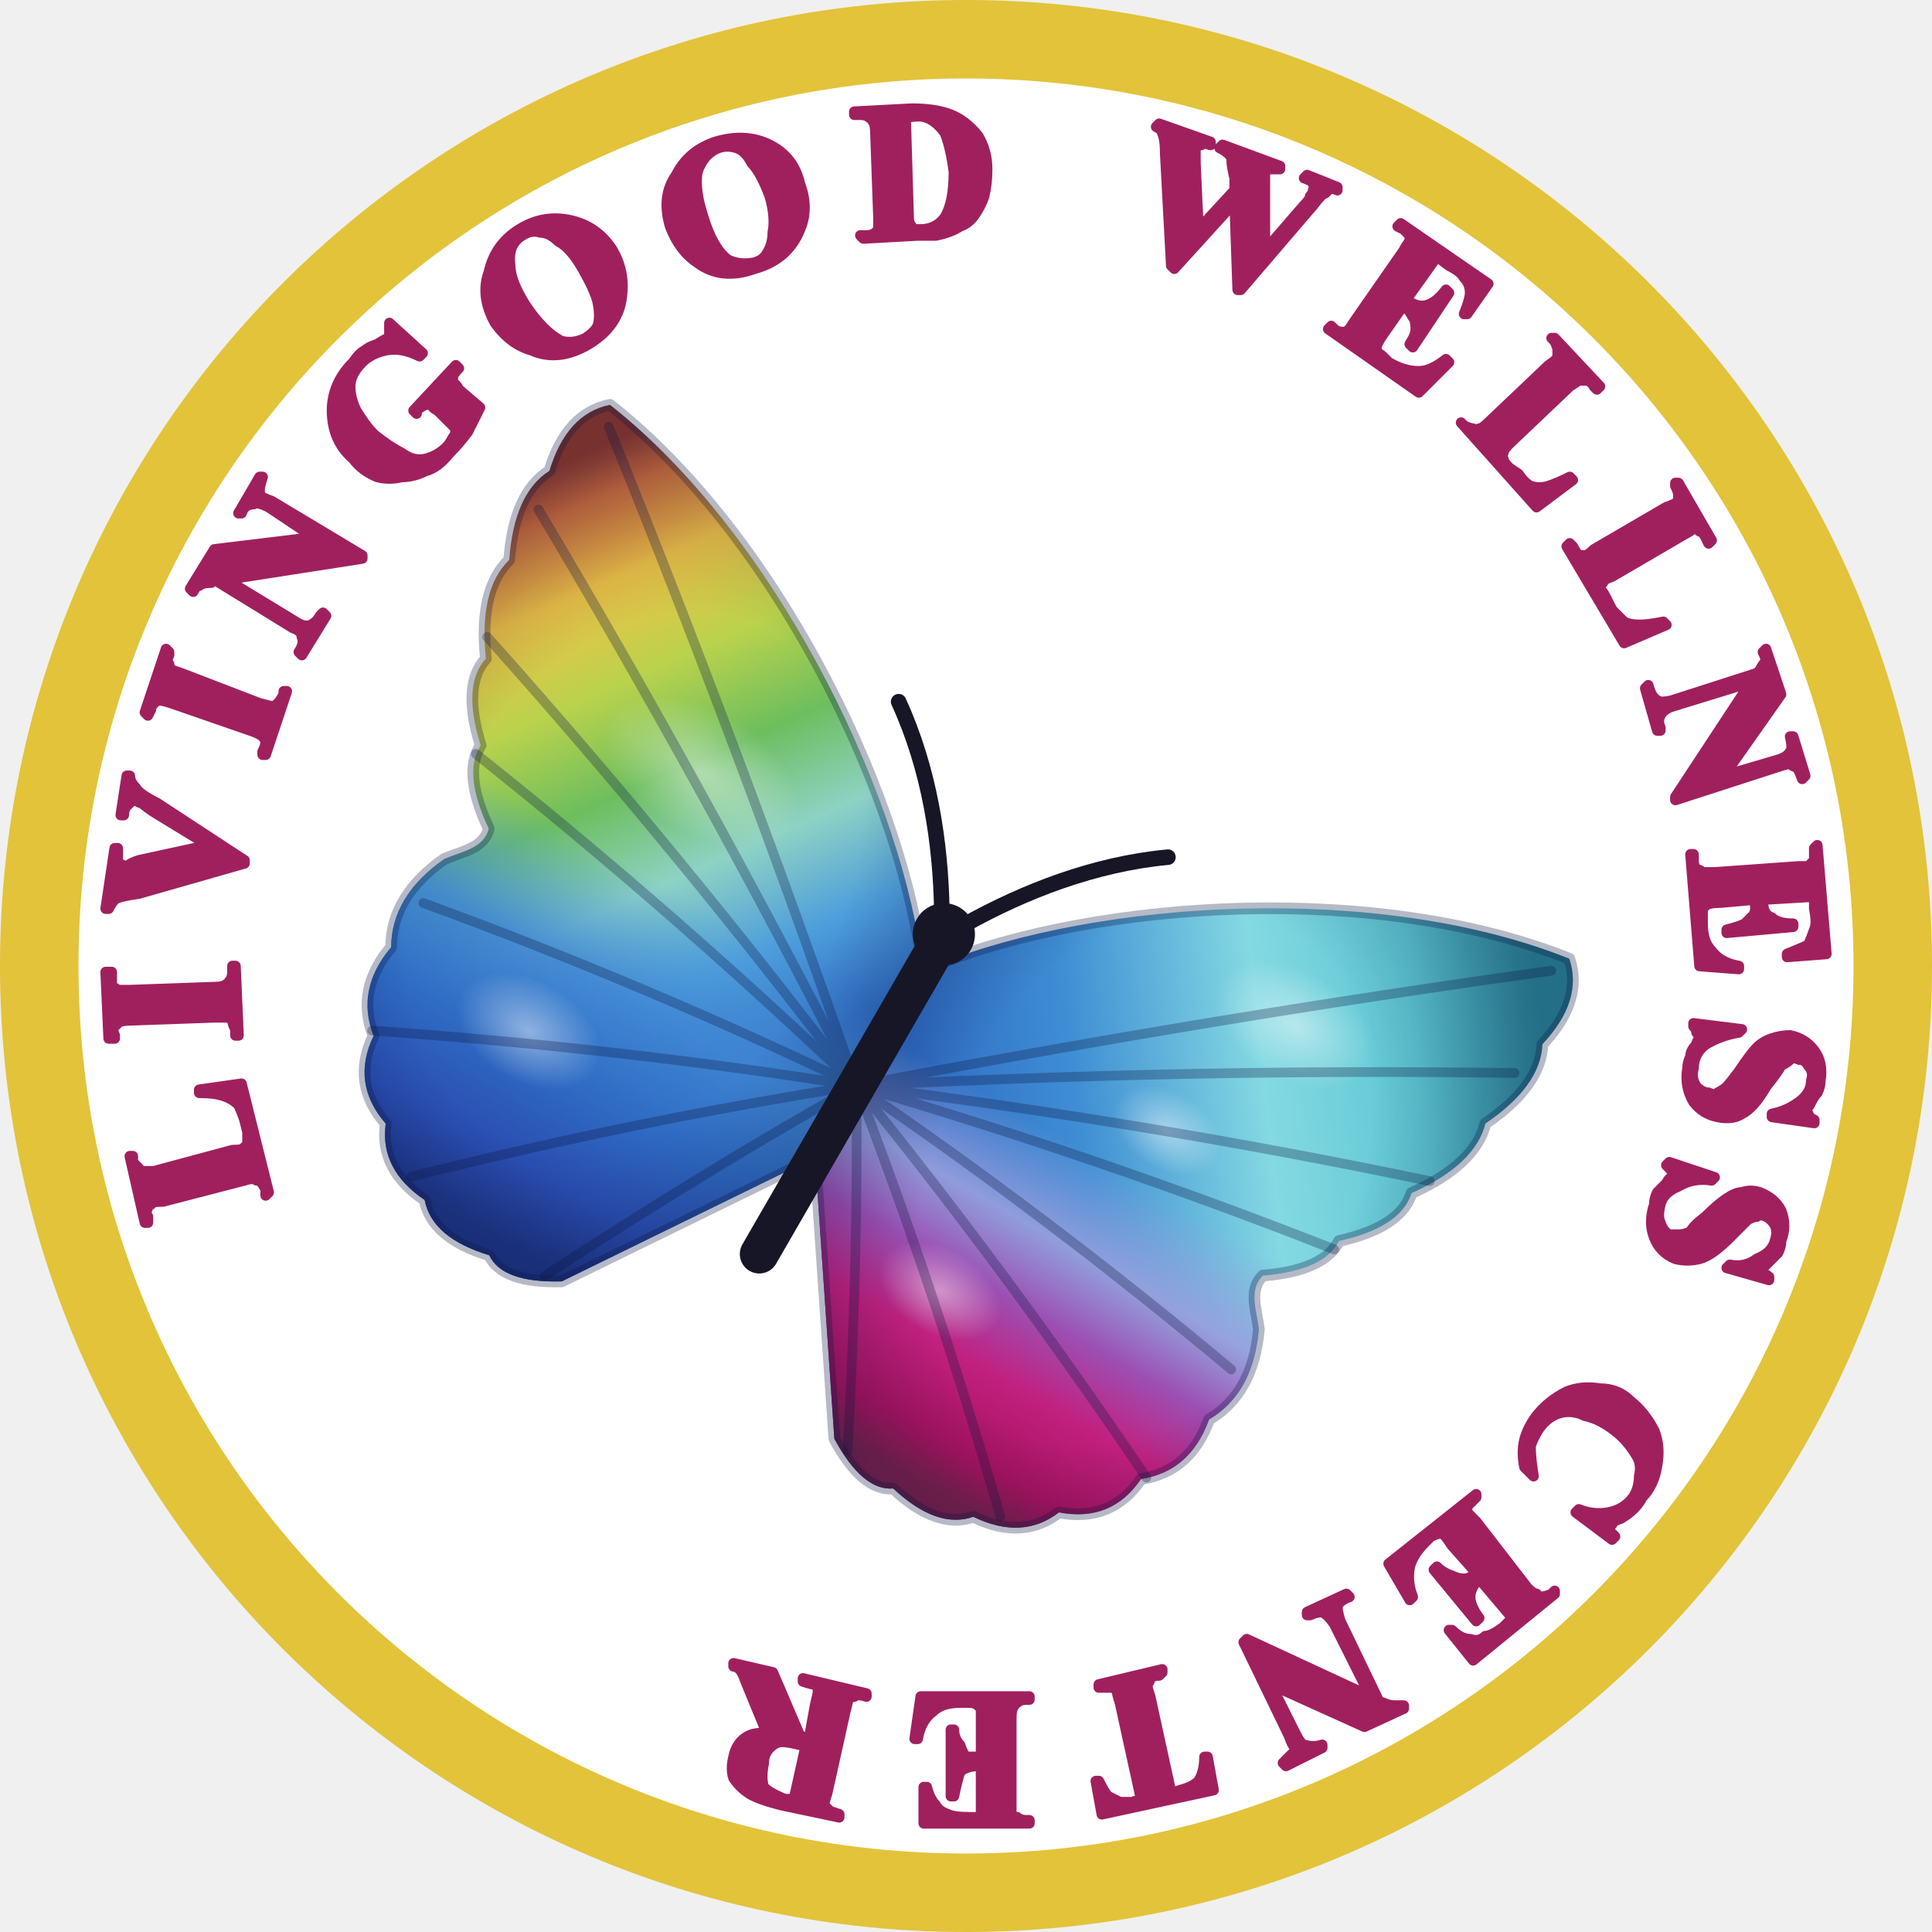
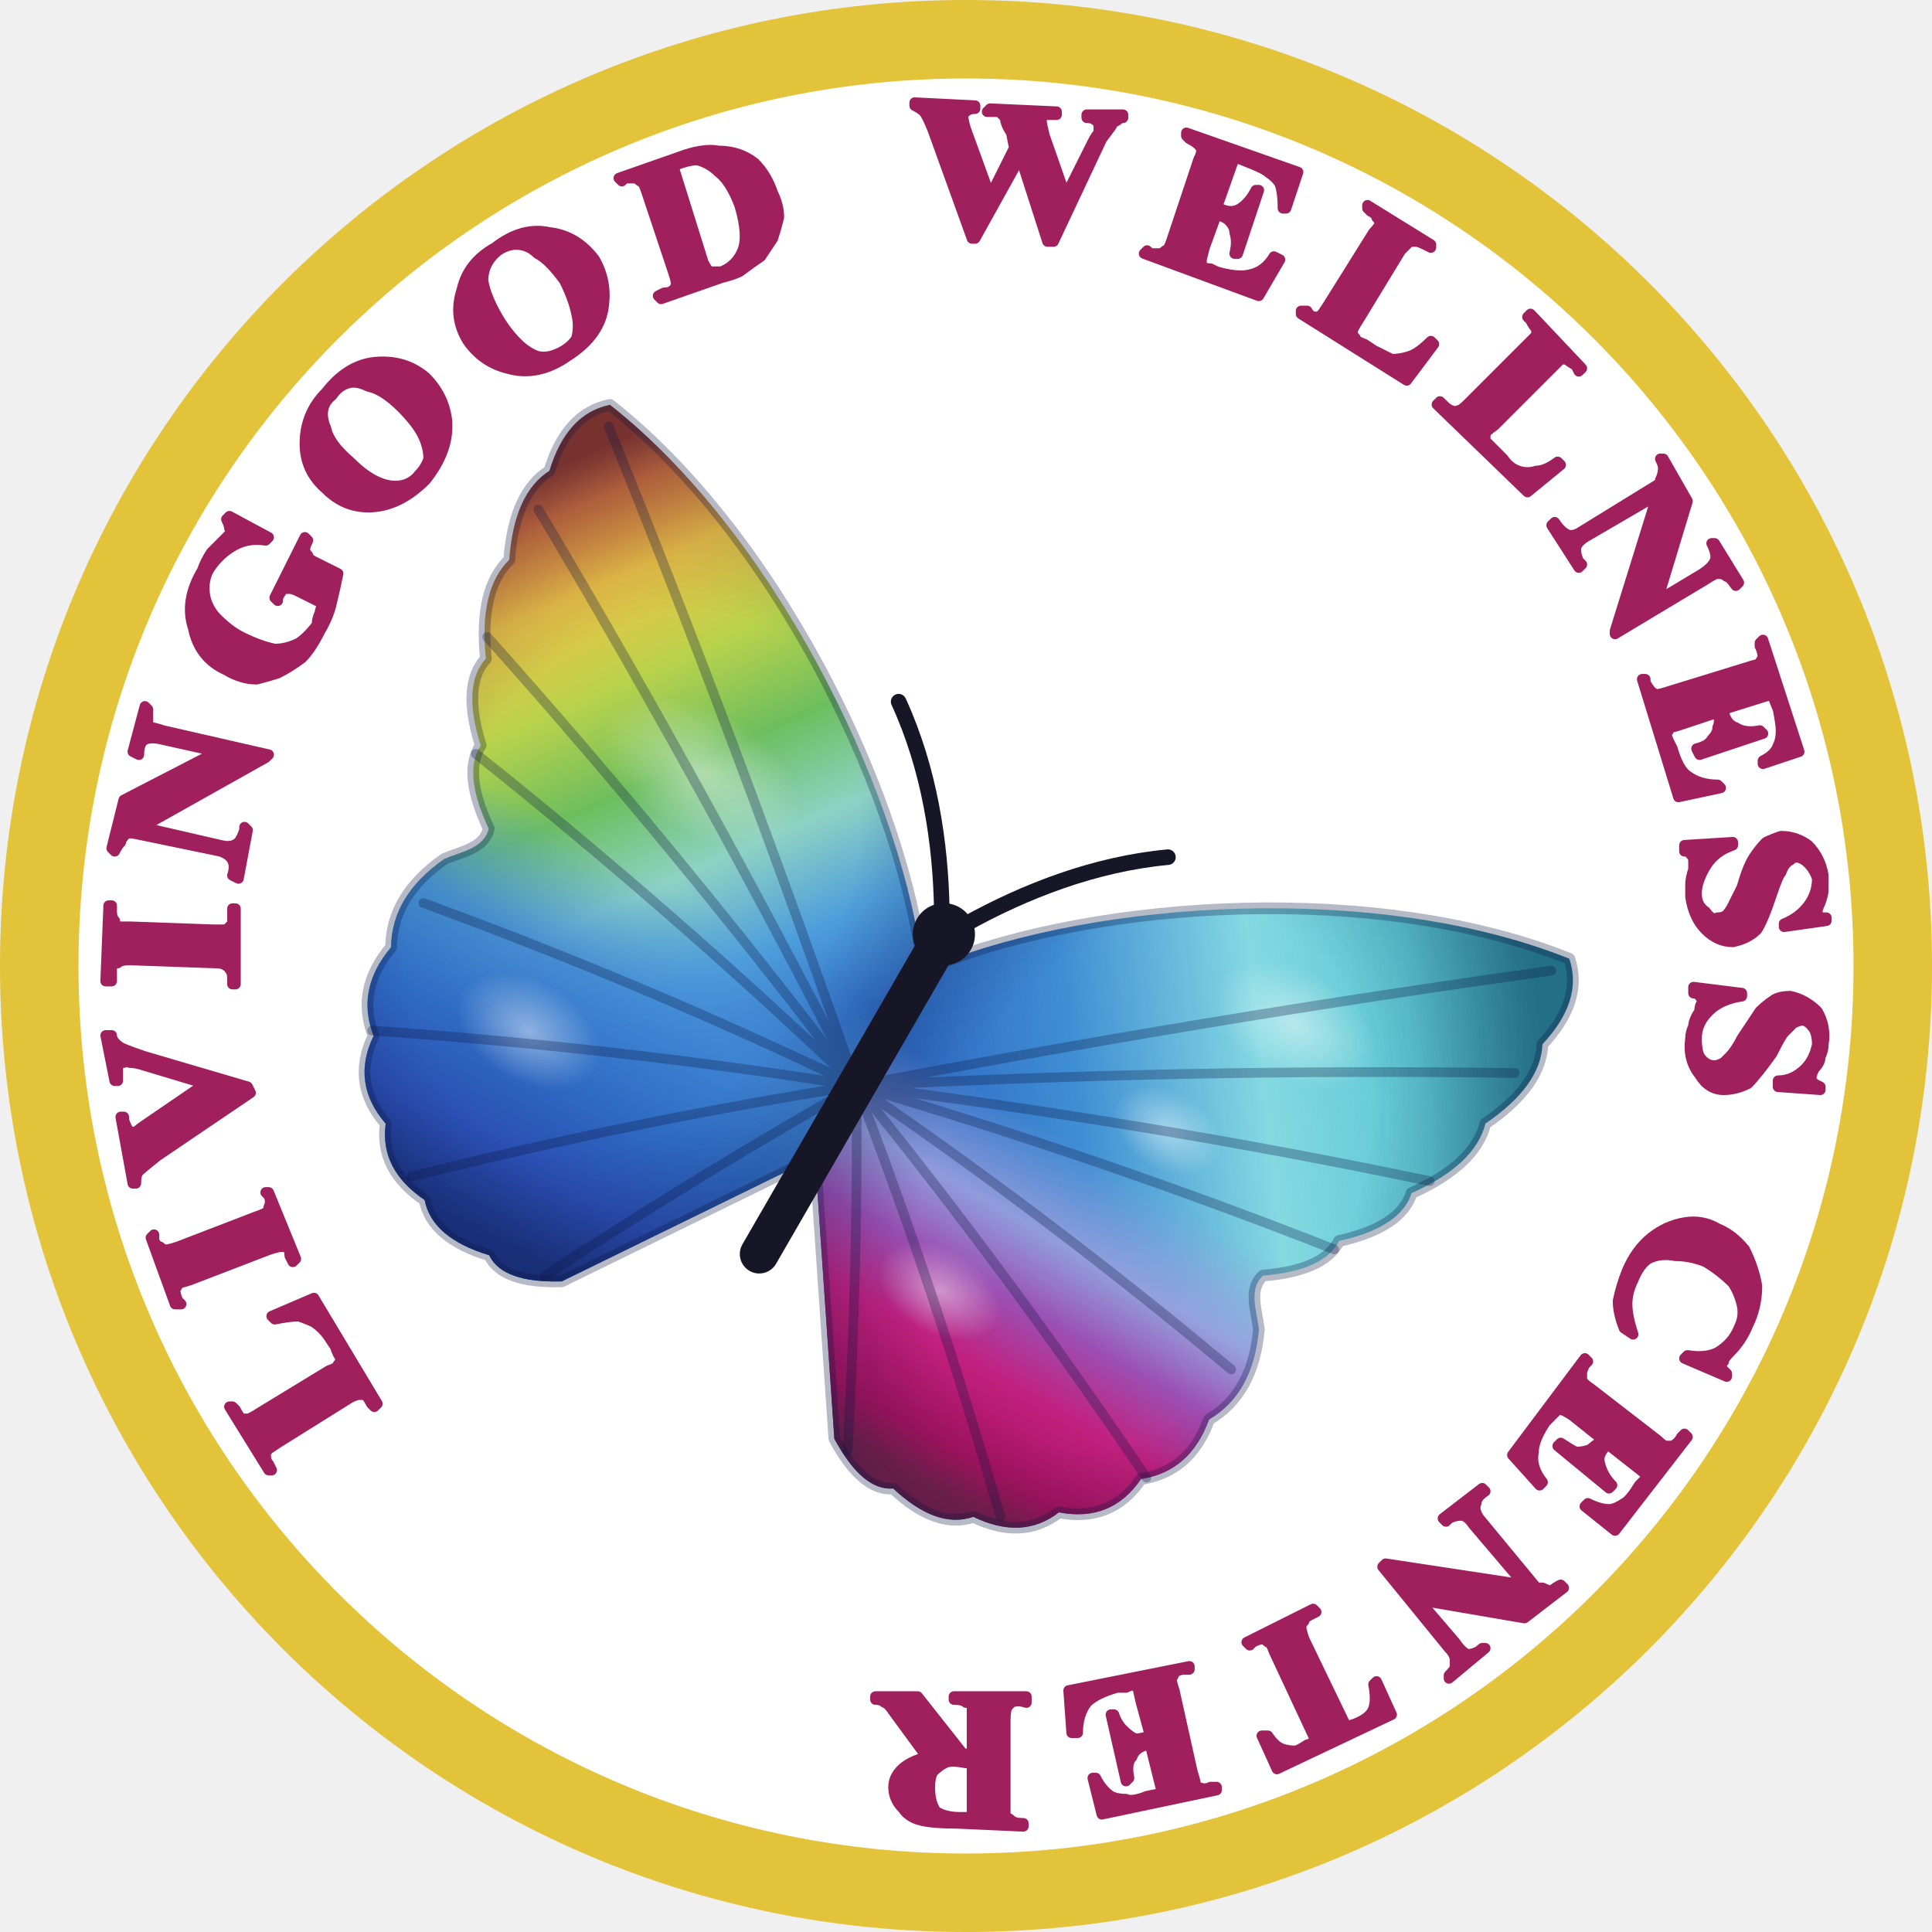
<svg xmlns="http://www.w3.org/2000/svg" viewBox="0 0 64 64">
  <defs>
    <linearGradient id="lw" gradientUnits="userSpaceOnUse" x1="5" y1="12" x2="31" y2="31">
      <stop offset="0" stop-color="#A63F2A" />
      <stop offset="0.07" stop-color="#E2743A" />
      <stop offset="0.2" stop-color="#F0C346" />
      <stop offset="0.36" stop-color="#B9D24C" />
      <stop offset="0.52" stop-color="#6DBE5E" />
      <stop offset="0.68" stop-color="#8ED2C4" />
      <stop offset="0.84" stop-color="#4E9EDC" />
      <stop offset="1" stop-color="#2F6CC4" />
    </linearGradient>
    <linearGradient id="lh" gradientUnits="userSpaceOnUse" x1="20" y1="31" x2="20" y2="51">
      <stop offset="0" stop-color="#4E9EDC" stop-opacity="0" />
      <stop offset="0.3" stop-color="#3F86D4" stop-opacity="0.9" />
      <stop offset="0.55" stop-color="#2F6CC4" />
      <stop offset="0.8" stop-color="#2A4EB2" />
      <stop offset="1" stop-color="#1D3585" />
    </linearGradient>
    <linearGradient id="rw" gradientUnits="userSpaceOnUse" x1="59" y1="12" x2="33" y2="31">
      <stop offset="0" stop-color="#2E97A6" />
      <stop offset="0.2" stop-color="#5CC6D2" />
      <stop offset="0.45" stop-color="#84D9E2" />
      <stop offset="0.75" stop-color="#3F8ED4" />
      <stop offset="1" stop-color="#2F6CC4" />
    </linearGradient>
    <linearGradient id="rh" gradientUnits="userSpaceOnUse" x1="44" y1="32" x2="44" y2="51">
      <stop offset="0" stop-color="#9AA0DE" stop-opacity="0" />
      <stop offset="0.25" stop-color="#9AA0DE" stop-opacity="0.9" />
      <stop offset="0.45" stop-color="#9C4FB3" />
      <stop offset="0.65" stop-color="#C2207F" />
      <stop offset="0.88" stop-color="#A5125E" />
      <stop offset="1" stop-color="#77204B" />
    </linearGradient>
    <radialGradient id="edge" cx="0.5" cy="0.5" r="0.6">
      <stop offset="0.6" stop-color="#0B1440" stop-opacity="0" />
      <stop offset="1" stop-color="#0B1440" stop-opacity="0.3" />
    </radialGradient>
    <radialGradient id="spot">
      <stop offset="0" stop-color="#fff" stop-opacity="0.45" />
      <stop offset="1" stop-color="#fff" stop-opacity="0" />
    </radialGradient>
    <path id="ls" d="M31.5 27.5 C26 20.5 14 12.5 3.5 11 Q1.8 12.5 2.5 15.5 Q1.5 17.4 3 20.5 Q2.4 22.6 4.5 25.5 Q4.1 27.3 6.5 29.5 Q6.4 31.2 9 33 C9.3 34 8.4 34.7 7.8 35.5 Q6.4 38.5 7.7 40.8 Q7.2 43.6 9.2 45.2 Q9.4 47.9 12 48.8 Q12.9 51 15.7 51.2 Q17 52.7 20 52 Q21.3 52.9 23.9 51.3 L31.5 40 Z" />
    <path id="rs" d="M32.5 27.5 C38 20.5 50 12.5 60.5 11 Q62.2 12.5 61.5 15.5 Q62.5 17.4 61 20.5 Q61.6 22.6 59.5 25.5 Q59.9 27.3 57.5 29.5 Q57.6 31.2 55 33 C54.7 34 55.6 34.7 56.2 35.5 Q57.6 38.5 56.3 40.8 Q56.8 43.6 54.8 45.2 Q54.6 47.9 52 48.8 Q51.1 51 48.3 51.2 Q47 52.7 44 52 Q42.7 52.9 40.1 51.3 L32.5 40 Z" />
  </defs>
  <circle cx="32" cy="32" r="32" fill="#E2C33A" />
  <circle cx="32" cy="32" r="29.4" fill="#FFFFFF" />
-   <path d="M6.6 36.1 8 35.9 8.9 39.5 8.8 39.6 8.8 39.4Q8.7 39.2 8.6 39.1Q8.6 39.1 8.5 39.1Q8.4 39 8.1 39.1L5.4 39.8Q5 39.8 5 39.9Q4.9 39.9 4.9 40Q4.8 40.2 4.9 40.3L4.9 40.5L4.8 40.5L4.3 38.3L4.4 38.3L4.4 38.5Q4.5 38.6 4.6 38.7Q4.6 38.8 4.7 38.8Q4.8 38.8 5.1 38.8L7.7 38.1Q8.1 38.1 8.1 38Q8.2 38 8.2 37.8Q8.2 37.8 8.2 37.5L8.1 37.1Q8 36.8 7.9 36.6Q7.7 36.4 7.4 36.3Q7.1 36.2 6.6 36.2Z M7.7 32 7.8 32 7.9 34.3 7.8 34.3 7.8 34.1Q7.7 33.9 7.7 33.8Q7.6 33.7 7.5 33.7Q7.4 33.7 7.1 33.7L4.3 33.8Q4 33.8 3.9 33.9Q3.9 33.9 3.8 34Q3.7 34.1 3.8 34.3L3.8 34.4L3.6 34.4L3.5 32.2L3.7 32.2L3.7 32.4Q3.7 32.6 3.7 32.7Q3.8 32.7 3.9 32.8Q4 32.8 4.3 32.8L7.1 32.7Q7.4 32.7 7.5 32.6Q7.6 32.6 7.6 32.5Q7.7 32.4 7.7 32.2Z M4.2 25.7 4.3 25.7Q4.3 25.9 4.5 26.1Q4.6 26.3 5.2 26.6L8.1 28.5L8.1 28.6L4.6 29.6Q3.9 29.7 3.8 29.8Q3.7 29.9 3.6 30.1L3.5 30.1L3.8 28.1L3.9 28.1L3.9 28.2Q3.9 28.5 3.9 28.6Q4 28.6 4.1 28.7Q4.1 28.7 4.2 28.7Q4.3 28.6 4.6 28.5L6.9 28L5.1 26.9Q4.8 26.7 4.7 26.6Q4.6 26.6 4.5 26.5Q4.4 26.5 4.3 26.6Q4.3 26.6 4.2 26.7Q4.1 26.8 4.1 27L4 27Z M9.4 22.9 9.5 22.9 8.8 25 8.7 25 8.7 24.9Q8.8 24.7 8.8 24.6Q8.8 24.5 8.7 24.4Q8.6 24.3 8.3 24.2L5.7 23.3Q5.4 23.2 5.3 23.2Q5.2 23.2 5.1 23.3Q5 23.4 5 23.5L4.9 23.7L4.8 23.6L5.5 21.5L5.6 21.6L5.6 21.7Q5.5 21.9 5.6 22Q5.6 22.1 5.7 22.2Q5.7 22.2 6 22.3L8.6 23.3Q9 23.4 9 23.4Q9.1 23.4 9.2 23.3Q9.3 23.2 9.4 23Z M7.1 18.2 10.4 17.8 8.9 16.8Q8.5 16.6 8.4 16.7Q8.1 16.7 8 17L7.9 17L8.6 15.8L8.7 15.8Q8.6 16.1 8.6 16.2Q8.6 16.3 8.6 16.4Q8.7 16.5 9 16.6L12 18.4L12 18.5L7.5 19.2L9.8 20.6Q10.1 20.8 10.3 20.7Q10.5 20.6 10.6 20.4L10.7 20.3L10.8 20.4L10 21.7L9.9 21.6Q10.1 21.3 10 21.1Q10 20.9 9.7 20.8L7.1 19.2L7 19.3Q6.7 19.3 6.6 19.4Q6.5 19.4 6.4 19.6L6.3 19.5Z M12.9 10.7 14 11.7 13.9 11.8Q13.3 11.5 12.8 11.6Q12.3 11.7 12 12Q11.6 12.4 11.6 12.8Q11.6 13.2 11.8 13.6Q12.1 14.1 12.4 14.4Q12.9 14.8 13.3 15Q13.7 15.3 14.1 15.2Q14.5 15.1 14.8 14.8Q14.9 14.7 15 14.5Q15.1 14.4 15.1 14.2L14.5 13.6Q14.3 13.5 14.3 13.4Q14.2 13.4 14.1 13.4Q13.9 13.5 13.8 13.6L13.8 13.7L13.7 13.6L15.1 12.1L15.2 12.2Q15 12.4 15 12.5Q15 12.6 15 12.7Q15.1 12.7 15.2 12.9L15.9 13.5Q15.7 13.9 15.5 14.3Q15.2 14.7 14.9 15Q14.5 15.5 14.1 15.6Q13.7 15.8 13.3 15.8Q12.9 15.9 12.5 15.8Q12 15.6 11.7 15.2Q11 14.6 11 13.6Q11 12.7 11.7 12Q11.9 11.7 12.1 11.6Q12.2 11.5 12.5 11.4Q12.8 11.2 12.9 11.2Q12.9 11.1 12.9 11Q12.9 10.9 12.9 10.8Z M17.2 7.6Q18 7.1 18.9 7.3Q19.8 7.5 20.3 8.3Q20.7 9 20.6 9.8Q20.5 10.8 19.5 11.4Q18.5 12 17.6 11.6Q16.9 11.4 16.4 10.7Q15.9 9.8 16.2 9Q16.4 8.1 17.2 7.6ZM17.3 7.8Q16.8 8.1 16.9 8.8Q16.9 9.3 17.4 10.1Q18 11 18.6 11.3Q19 11.4 19.4 11.2Q19.7 11 19.8 10.8Q19.9 10.5 19.8 10Q19.7 9.6 19.3 8.9Q18.9 8.2 18.5 8Q18.2 7.7 17.9 7.7Q17.6 7.6 17.3 7.8Z M23.7 4.7Q24.7 4.4 25.5 4.8Q26.3 5.2 26.5 6.1Q26.8 6.9 26.5 7.6Q26.1 8.6 25 8.9Q23.9 9.3 23.1 8.7Q22.5 8.3 22.2 7.5Q21.9 6.5 22.4 5.8Q22.8 5 23.7 4.7ZM23.8 4.9Q23.3 5.1 23.1 5.7Q23 6.3 23.3 7.2Q23.6 8.2 24.1 8.6Q24.5 8.8 25 8.7Q25.3 8.6 25.4 8.4Q25.6 8.1 25.6 7.7Q25.7 7.2 25.5 6.5Q25.2 5.7 24.9 5.4Q24.7 5 24.4 4.9Q24.1 4.8 23.8 4.9Z M28.6 7.9 28.5 7.8 28.7 7.8Q28.9 7.8 29 7.7Q29.1 7.7 29.1 7.6Q29.1 7.5 29.1 7.2L29 4.4Q29 4.1 28.9 4Q28.9 3.9 28.8 3.9Q28.7 3.8 28.5 3.8L28.3 3.8L28.3 3.7L30.2 3.6Q31 3.6 31.5 3.8Q32 4 32.4 4.5Q32.7 5 32.7 5.6Q32.7 6.1 32.6 6.5Q32.5 6.8 32.3 7.1Q32.1 7.4 31.8 7.5Q31.5 7.7 31 7.8Q30.9 7.8 30.4 7.8ZM30 3.9 30.1 7.2Q30.1 7.4 30.2 7.5Q30.2 7.6 30.3 7.6Q30.3 7.6 30.5 7.6Q31 7.6 31.3 7.2Q31.6 6.7 31.6 5.7Q31.5 4.9 31.3 4.4Q31 4 30.7 3.9Q30.5 3.8 30 3.9Z M44.3 6.2 44.3 6.3Q44.1 6.2 44 6.3Q44 6.3 43.9 6.4Q43.8 6.4 43.5 6.8L41.1 9.6L41 9.6L40.9 6.7L38.9 8.9L38.8 8.8L38.6 5.1Q38.6 4.6 38.5 4.4Q38.5 4.3 38.3 4.2L38.4 4.1L40.1 4.7L40.1 4.8Q39.8 4.7 39.8 4.8Q39.7 4.8 39.6 4.9Q39.6 5 39.6 5.4L39.7 7.6L40.9 6.3L40.9 5.9Q40.8 5.5 40.8 5.3Q40.8 5.2 40.7 5.1Q40.6 5 40.4 4.9L40.5 4.8L42.4 5.5L42.4 5.6Q42.2 5.6 42.1 5.6Q42 5.6 42 5.6Q41.9 5.6 41.9 5.7Q41.9 5.8 41.9 6.2L41.9 8.3L43.2 6.8Q43.4 6.6 43.4 6.5Q43.5 6.4 43.5 6.3Q43.6 6.2 43.5 6.1Q43.5 6 43.2 5.9L43.3 5.8Z M47.6 8.5 46.6 9.9 46.7 10Q47 10.2 47.3 10.1Q47.6 10 47.9 9.6L48 9.7L46.8 11.5L46.7 11.4Q46.9 11.1 46.9 10.9Q46.9 10.6 46.8 10.5Q46.7 10.3 46.5 10.1L45.8 11.1Q45.6 11.4 45.6 11.5Q45.6 11.6 45.6 11.7Q45.7 11.7 45.8 11.8L46 12Q46.5 12.3 47 12.3Q47.4 12.3 47.9 11.9L48 12L47 13L44 10.9L44.1 10.8L44.2 10.9Q44.3 11 44.5 11Q44.6 11 44.7 10.9Q44.7 10.9 44.9 10.6L46.5 8.3Q46.6 8.1 46.7 8Q46.7 7.9 46.7 7.8Q46.6 7.7 46.5 7.6L46.3 7.5L46.4 7.4L49.3 9.4L48.6 10.4L48.5 10.4Q48.7 9.9 48.7 9.7Q48.7 9.4 48.5 9.2Q48.4 9 48 8.8Z M52.1 15.9 50.9 16.8 48.4 14 48.4 14 48.5 14.1Q48.7 14.2 48.8 14.2Q48.9 14.3 49 14.2Q49.1 14.2 49.3 14L51.3 12.1Q51.6 11.9 51.6 11.8Q51.6 11.7 51.6 11.6Q51.6 11.5 51.5 11.3L51.4 11.2L51.5 11.2L53 12.8L52.9 12.9L52.8 12.8Q52.7 12.6 52.5 12.6Q52.4 12.6 52.3 12.6Q52.3 12.6 52 12.8L50 14.7Q49.8 14.9 49.8 15Q49.7 15.1 49.8 15.2Q49.8 15.3 50 15.5L50.3 15.7Q50.5 16 50.7 16.1Q51 16.2 51.3 16.1Q51.6 16 52 15.8Z M55.2 20.7 53.8 21.3 51.9 18.1 52 18 52.1 18.1Q52.2 18.3 52.3 18.4Q52.4 18.4 52.5 18.4Q52.6 18.4 52.8 18.2L55.2 16.8Q55.5 16.7 55.6 16.6Q55.6 16.5 55.6 16.4Q55.6 16.3 55.5 16.1L55.5 16L55.6 16L56.7 17.9L56.6 18L56.5 17.8Q56.4 17.6 56.3 17.6Q56.2 17.5 56.1 17.5Q56 17.6 55.8 17.7L53.4 19.1Q53.1 19.2 53.1 19.3Q53 19.4 53 19.5Q53.1 19.6 53.2 19.8L53.4 20.2Q53.6 20.4 53.8 20.6Q54 20.7 54.3 20.7Q54.6 20.7 55.1 20.6Z M59 23 57.1 25.7 58.8 25.2Q59.2 25.1 59.3 24.9Q59.4 24.8 59.3 24.4L59.4 24.4L59.8 25.7L59.7 25.8Q59.6 25.5 59.5 25.4Q59.4 25.4 59.3 25.3Q59.2 25.3 58.9 25.4L55.5 26.5L55.5 26.4L58 22.6L55.4 23.4Q55.1 23.5 55 23.7Q54.9 23.9 55 24.1L55 24.2L54.9 24.2L54.5 22.8L54.6 22.7Q54.7 23.1 54.9 23.2Q55 23.3 55.4 23.2L58.2 22.3L58.3 22.2Q58.4 22 58.5 21.9Q58.5 21.8 58.4 21.6L58.5 21.5Z M60.1 29.7 58.4 29.8 58.4 29.9Q58.4 30.3 58.7 30.4Q58.9 30.6 59.4 30.6L59.4 30.7L57.2 30.9L57.2 30.8Q57.6 30.7 57.8 30.6Q58 30.4 58.1 30.3Q58.2 30.1 58.1 29.8L57 29.9Q56.6 29.9 56.5 30Q56.5 30 56.4 30.1Q56.4 30.2 56.4 30.3L56.4 30.6Q56.4 31.2 56.7 31.5Q57 31.9 57.6 32L57.6 32.1L56.3 32L56 28.3L56.1 28.3L56.1 28.5Q56.1 28.7 56.2 28.8Q56.3 28.8 56.4 28.9Q56.5 28.9 56.8 28.9L59.6 28.7Q59.8 28.7 59.9 28.7Q60 28.6 60.1 28.5Q60.1 28.4 60.1 28.2L60.1 28.1L60.2 28L60.5 31.6L59.2 31.7L59.2 31.6Q59.7 31.4 59.9 31.3Q60 31.1 60.1 30.8Q60.2 30.6 60.1 30.1Z M60.1 37.2 58.7 37 58.7 36.9Q59.2 36.8 59.6 36.5Q60 36.2 60 35.8Q60.1 35.5 59.9 35.3Q59.8 35.1 59.6 35.1Q59.4 35 59.3 35.1Q59.2 35.2 59 35.3Q58.9 35.5 58.5 36Q58.1 36.7 57.7 36.9Q57.4 37.1 56.9 37Q56.4 36.9 56.1 36.5Q55.8 36 55.9 35.4Q55.9 35.2 56 35Q56 34.8 56.2 34.6Q56.2 34.5 56.3 34.4Q56.3 34.3 56.2 34.2Q56.2 34.1 56.1 34L56.1 33.9L57.7 34.1L57.6 34.2Q57 34.3 56.5 34.6Q56.1 34.9 56.1 35.4Q56 35.7 56.2 36Q56.4 36.2 56.6 36.2Q56.8 36.3 56.9 36.2Q57.1 36.1 57.2 36Q57.3 35.9 57.6 35.5Q58 34.9 58.2 34.7Q58.4 34.5 58.7 34.4Q59 34.3 59.3 34.3Q59.8 34.4 60.1 34.8Q60.4 35.2 60.3 35.8Q60.3 36 60.2 36.2Q60.1 36.3 60 36.5Q59.9 36.7 59.8 36.8Q59.8 36.9 59.9 36.9Q59.9 37 60.1 37.1Z M58.6 42.4 57.2 42 57.3 41.9Q57.8 42 58.2 41.7Q58.7 41.5 58.8 41.1Q58.9 40.8 58.8 40.6Q58.7 40.4 58.5 40.3Q58.3 40.2 58.2 40.3Q58.1 40.3 57.9 40.4Q57.7 40.6 57.3 41Q56.7 41.6 56.3 41.7Q55.9 41.8 55.5 41.7Q55 41.5 54.8 41Q54.6 40.5 54.8 39.9Q54.8 39.7 54.9 39.5Q55 39.4 55.2 39.2Q55.3 39 55.4 39Q55.4 38.9 55.4 38.8Q55.3 38.7 55.2 38.6L55.3 38.5L56.8 39L56.7 39.1Q56.1 39 55.6 39.3Q55.1 39.5 55 39.9Q54.9 40.3 55 40.5Q55.1 40.8 55.3 40.9Q55.5 40.9 55.6 40.9Q55.8 40.9 56 40.8Q56.1 40.6 56.5 40.3Q56.9 39.9 57.2 39.7Q57.5 39.5 57.7 39.5Q58 39.4 58.3 39.5Q58.8 39.7 59 40.1Q59.2 40.6 59 41.1Q59 41.3 58.9 41.5Q58.8 41.6 58.6 41.8Q58.4 42 58.4 42Q58.4 42.1 58.4 42.2Q58.5 42.2 58.6 42.3Z M53.4 51 52.2 50.1 52.3 50Q52.8 50.2 53.3 50.1Q53.8 50 54.1 49.6Q54.3 49.3 54.3 48.9Q54.4 48.5 54.2 48.2Q53.9 47.7 53.5 47.4Q53 47 52.5 46.9Q52.1 46.7 51.7 46.8Q51.3 46.9 51 47.3Q50.8 47.6 50.7 47.9Q50.7 48.3 50.8 48.9L50.5 48.6Q50.4 48.1 50.5 47.7Q50.6 47.3 50.9 46.9Q51.3 46.4 51.9 46.1Q52.4 45.9 53 46Q53.6 46 54 46.4Q54.5 46.8 54.8 47.4Q55 47.9 54.9 48.5Q54.8 49.2 54.4 49.6Q54.2 50 53.7 50.3Q53.4 50.4 53.4 50.5Q53.3 50.6 53.3 50.7Q53.4 50.8 53.5 50.9Z M50.1 53.6 49 52.3 49 52.3Q48.7 52.6 48.7 52.9Q48.7 53.2 49 53.6L48.9 53.7L47.5 52L47.6 51.9Q47.8 52.1 48.1 52.2Q48.3 52.3 48.5 52.3Q48.7 52.3 48.9 52.1L48.1 51.2Q47.9 50.9 47.8 50.8Q47.8 50.8 47.7 50.8Q47.6 50.8 47.4 50.9L47.2 51.1Q46.8 51.5 46.7 51.9Q46.6 52.4 46.8 52.9L46.7 53L46 51.8L48.9 49.5L48.9 49.6L48.8 49.7Q48.7 49.8 48.6 49.9Q48.6 50 48.6 50.1Q48.7 50.2 48.9 50.4L50.6 52.6Q50.8 52.8 50.9 52.8Q50.9 52.9 51 52.9Q51.2 52.9 51.4 52.8L51.5 52.7L51.5 52.8L48.8 55L48 54L48.1 54Q48.4 54.3 48.7 54.3Q49 54.4 49.2 54.2Q49.4 54.2 49.8 53.9Z M45.2 57.2 42.1 55.8 42.9 57.4Q43.1 57.8 43.2 57.8Q43.5 57.9 43.8 57.8L43.8 57.9L42.6 58.5L42.5 58.4Q42.7 58.2 42.8 58.1Q42.9 58.1 42.9 57.9Q42.8 57.8 42.7 57.5L41.2 54.4L41.3 54.3L45.4 56.2L44.2 53.8Q44 53.5 43.8 53.4Q43.6 53.4 43.4 53.5L43.3 53.5L43.3 53.4L44.6 52.8L44.7 52.9Q44.4 53 44.3 53.2Q44.3 53.4 44.4 53.7L45.7 56.4L45.8 56.4Q46 56.5 46.2 56.5Q46.3 56.5 46.5 56.5L46.5 56.6Z M36.5 60.1 36.3 59 36.4 59Q36.6 59.4 36.7 59.5Q36.9 59.6 37.1 59.7Q37.2 59.7 37.5 59.7L37.8 59.6L37.1 56.4Q37 56.1 37 56Q36.9 55.9 36.8 55.9Q36.7 55.9 36.5 55.9L36.4 55.9L36.4 55.8L38.5 55.3L38.5 55.4L38.4 55.5Q38.2 55.5 38.1 55.6Q38.1 55.7 38 55.8Q38 55.9 38.1 56.2L38.8 59.4L39.1 59.3Q39.5 59.2 39.7 59Q39.9 58.7 39.9 58.2L40 58.2L40.2 59.3Z M32.5 60.2 32.5 58.5 32.4 58.5Q32 58.5 31.8 58.7Q31.7 59 31.6 59.5L31.5 59.5L31.5 57.3L31.6 57.3Q31.6 57.6 31.8 57.8Q31.9 58.1 32 58.2Q32.2 58.2 32.5 58.2L32.5 57Q32.5 56.7 32.5 56.6Q32.4 56.5 32.4 56.5Q32.3 56.4 32.1 56.4L31.8 56.4Q31.2 56.4 30.9 56.7Q30.5 57 30.4 57.6L30.3 57.6L30.5 56.2L34.1 56.2L34.1 56.3L34 56.3Q33.8 56.3 33.7 56.4Q33.6 56.4 33.6 56.5Q33.5 56.6 33.5 56.9L33.5 59.7Q33.5 60 33.5 60.1Q33.6 60.2 33.7 60.2Q33.8 60.3 34 60.3L34.1 60.3L34.1 60.4L30.6 60.4L30.6 59.2L30.7 59.2Q30.8 59.6 31 59.8Q31.1 60 31.4 60.1Q31.6 60.2 32.1 60.2Z M26.8 57.6 27 56.5Q27.1 56.1 27.1 56Q27.1 55.9 27 55.8Q26.9 55.8 26.6 55.7L26.6 55.6L28.7 56.1L28.7 56.2Q28.4 56.1 28.3 56.2Q28.2 56.2 28.1 56.3Q28.1 56.3 28 56.7L27.4 59.4Q27.3 59.7 27.3 59.8Q27.4 59.9 27.5 60Q27.5 60 27.8 60.1L27.8 60.2L25.9 59.8Q25.1 59.6 24.8 59.4Q24.5 59.2 24.3 58.9Q24.2 58.6 24.3 58.2Q24.4 57.7 24.8 57.5Q25 57.4 25.4 57.4L24.7 55.7Q24.6 55.4 24.5 55.3Q24.4 55.2 24.3 55.2L24.3 55.1L25.6 55.4L26.5 57.5ZM26.3 59.6 26.7 57.8 26.5 57.8Q26.1 57.7 25.9 57.7Q25.7 57.7 25.5 57.9Q25.3 58.1 25.3 58.4Q25.2 58.9 25.3 59.2Q25.5 59.4 26 59.6Z" fill="#A0205E" stroke="#A0205E" stroke-width="0.35" stroke-linejoin="round" />
+   <path d="M9 43.6 10.4 43 12.5 46.5 12.4 46.6 12.3 46.5Q12.2 46.3 12.1 46.2Q12 46.2 11.9 46.2Q11.8 46.2 11.6 46.3L9.2 47.8Q8.9 48 8.9 48Q8.8 48.1 8.8 48.2Q8.8 48.4 8.9 48.5L9 48.7L8.9 48.7L7.6 46.6L7.7 46.6L7.8 46.7Q7.9 46.9 8 47Q8.1 47 8.2 47Q8.3 47 8.6 46.8L10.9 45.4Q11.2 45.3 11.2 45.2Q11.3 45.1 11.3 45Q11.2 44.9 11.1 44.6L10.9 44.3Q10.7 44 10.4 43.8Q10.2 43.7 9.9 43.6Q9.6 43.6 9.1 43.7Z M8.8 39.5 8.9 39.5 9.8 41.7 9.7 41.8 9.6 41.6Q9.6 41.4 9.5 41.3Q9.4 41.3 9.3 41.3Q9.2 41.3 8.9 41.4L6.3 42.4Q6 42.5 5.9 42.5Q5.9 42.6 5.8 42.7Q5.8 42.9 5.9 43.1L6 43.2L5.8 43.2L5 41L5.1 40.9L5.1 41.1Q5.2 41.3 5.3 41.3Q5.4 41.4 5.5 41.4Q5.6 41.4 5.9 41.3L8.5 40.3Q8.8 40.2 8.9 40.1Q8.9 40.1 8.9 40Q9 39.8 8.9 39.6Z M3.5 34.3 3.7 34.3Q3.7 34.5 4 34.7Q4.2 34.8 4.8 35L8.2 36L8.3 36.2L5.2 38.3Q4.7 38.7 4.6 38.8Q4.5 38.9 4.5 39.2L4.4 39.2L4 37L4.1 37L4.1 37.1Q4.2 37.4 4.3 37.5Q4.3 37.5 4.4 37.5Q4.5 37.5 4.5 37.5Q4.6 37.4 4.9 37.2L6.8 35.9L4.8 35.3Q4.5 35.2 4.3 35.2Q4.2 35.1 4.1 35.2Q4 35.2 4 35.2Q3.9 35.3 3.9 35.4Q3.9 35.6 3.9 35.8L3.8 35.8Z M7.7 30.1 7.8 30.1 7.8 32.6 7.7 32.6 7.7 32.4Q7.7 32.2 7.6 32.1Q7.6 32 7.5 32Q7.4 31.9 7.1 31.9L4.3 31.8Q4 31.8 3.9 31.9Q3.8 31.9 3.7 32Q3.7 32.1 3.7 32.3L3.7 32.5L3.5 32.5L3.6 30L3.7 30L3.7 30.2Q3.7 30.4 3.8 30.5Q3.8 30.6 3.9 30.7Q4 30.7 4.3 30.7L7.1 30.8Q7.4 30.8 7.5 30.8Q7.6 30.7 7.7 30.6Q7.7 30.5 7.7 30.3Z M4.1 26.5 7.2 24.9 5.4 24.5Q5 24.4 4.8 24.5Q4.6 24.6 4.6 25L4.4 24.9L4.8 23.4L4.9 23.5Q4.9 23.8 4.9 23.9Q4.9 24 5 24.1Q5.1 24.1 5.4 24.2L8.9 25L8.8 25.1L4.7 27.4L7.3 28Q7.7 28.1 7.9 27.9Q8 27.8 8.1 27.5L8.1 27.4L8.2 27.5L7.9 29.1L7.7 29Q7.8 28.7 7.7 28.5Q7.6 28.3 7.3 28.2L4.4 27.6L4.2 27.6Q4 27.8 4 27.9Q3.9 28 3.8 28.2L3.7 28.1Z M7.6 17.1 8.9 17.8 8.8 17.9Q8.2 17.8 7.7 18.1Q7.2 18.4 6.9 18.9Q6.7 19.3 6.8 19.8Q6.9 20.2 7.2 20.5Q7.6 20.9 8 21.1Q8.6 21.4 9.1 21.5Q9.5 21.5 9.9 21.3Q10.2 21.1 10.5 20.7Q10.5 20.5 10.6 20.3Q10.6 20.2 10.7 20L9.9 19.6Q9.7 19.5 9.6 19.5Q9.5 19.5 9.4 19.5Q9.3 19.6 9.2 19.8L9.2 19.9L9.1 19.8L10.1 17.8L10.2 17.9Q10.1 18.1 10.1 18.2Q10.1 18.3 10.2 18.4Q10.2 18.5 10.4 18.6L11.2 19Q11.1 19.5 11 19.9Q10.9 20.4 10.6 20.9Q10.3 21.5 10 21.8Q9.6 22.1 9.2 22.3Q8.9 22.4 8.5 22.5Q8 22.5 7.5 22.2Q6.6 21.8 6.4 20.8Q6.1 19.9 6.7 18.9Q6.8 18.6 7 18.3Q7.1 18.2 7.3 18Q7.6 17.7 7.6 17.7Q7.7 17.6 7.6 17.5Q7.6 17.4 7.5 17.2Z M10.8 13Q11.5 12.1 12.4 12Q13.4 11.9 14.1 12.5Q14.7 13.1 14.8 13.9Q14.9 14.9 14.1 15.9Q13.2 16.8 12.2 16.8Q11.4 16.8 10.8 16.2Q10.1 15.6 10.1 14.7Q10.1 13.7 10.8 13ZM11 13.1Q10.5 13.5 10.8 14.2Q10.9 14.7 11.6 15.3Q12.4 16.1 13.1 16.1Q13.6 16.1 13.9 15.7Q14.1 15.5 14.2 15.2Q14.2 14.8 14 14.4Q13.8 14 13.3 13.5Q12.7 12.9 12.2 12.8Q11.8 12.6 11.5 12.7Q11.2 12.8 11 13.1Z M16.4 8.2Q17.3 7.5 18.2 7.7Q19.1 7.8 19.7 8.6Q20.1 9.3 20 10.1Q19.9 11.1 18.8 11.8Q17.8 12.5 16.8 12.2Q16 12 15.5 11.3Q15 10.5 15.3 9.6Q15.5 8.7 16.4 8.2ZM16.5 8.3Q16 8.7 16 9.3Q16.1 9.9 16.6 10.7Q17.2 11.6 17.8 11.8Q18.2 11.9 18.7 11.6Q19 11.4 19.1 11.2Q19.2 10.8 19.1 10.4Q19 9.9 18.7 9.3Q18.2 8.6 17.8 8.4Q17.5 8.1 17.1 8.1Q16.8 8.1 16.5 8.3Z M21.9 9.9 21.8 9.8 22 9.7Q22.2 9.7 22.3 9.6Q22.4 9.5 22.4 9.4Q22.4 9.3 22.3 9L21.4 6.3Q21.3 6 21.2 6Q21.1 5.9 21 5.9Q20.9 5.9 20.7 5.9L20.6 6L20.5 5.9L22.5 5.2Q23.3 4.9 23.8 5Q24.5 5 25 5.4Q25.4 5.8 25.6 6.4Q25.8 6.8 25.8 7.2Q25.7 7.6 25.6 7.9Q25.4 8.2 25.2 8.5Q24.9 8.7 24.5 9Q24.3 9.1 23.9 9.2ZM22.3 5.5 23.3 8.7Q23.4 8.9 23.5 9Q23.5 9 23.6 9Q23.7 9 23.9 9Q24.4 8.8 24.6 8.3Q24.8 7.8 24.5 6.8Q24.2 6 23.8 5.7Q23.5 5.4 23.1 5.3Q22.8 5.3 22.3 5.5Z M37.2 3.8 37.2 3.9Q37.1 3.9 37 4Q36.9 4 36.8 4.2Q36.8 4.2 36.5 4.6L34.9 8L34.7 8L33.8 5.2L32.3 7.9L32.2 7.9L30.9 4.3Q30.7 3.8 30.6 3.7Q30.5 3.6 30.3 3.5L30.3 3.4L32.3 3.5L32.3 3.6Q32.1 3.6 32 3.7Q31.9 3.7 31.9 3.8Q31.9 4 32 4.3L32.8 6.5L33.6 4.9L33.5 4.4Q33.3 4.1 33.3 3.9Q33.2 3.8 33.1 3.7Q33 3.7 32.7 3.7L32.8 3.6L35 3.7L35 3.8Q34.8 3.8 34.7 3.8Q34.6 3.8 34.5 3.9Q34.5 3.9 34.5 4Q34.5 4.1 34.6 4.5L35.3 6.5L36.2 4.7Q36.3 4.5 36.4 4.4Q36.4 4.3 36.4 4.2Q36.4 4 36.3 4Q36.2 3.9 36 3.9L36 3.8Z M40.9 5.2 40.3 6.9 40.4 6.9Q40.8 7.1 41.1 6.9Q41.4 6.7 41.6 6.3L41.7 6.3L41 8.4L40.9 8.4Q41 8 40.9 7.7Q40.9 7.5 40.7 7.3Q40.6 7.2 40.3 7.1L39.9 8.2Q39.8 8.6 39.8 8.6Q39.8 8.7 39.8 8.8Q39.9 8.9 40.1 8.9L40.3 9Q41 9.2 41.4 9.1Q41.9 9 42.2 8.5L42.4 8.6L41.7 9.8L37.9 8.4L38 8.3L38.1 8.4Q38.3 8.4 38.4 8.4Q38.5 8.4 38.6 8.3Q38.7 8.3 38.8 8L39.7 5.3Q39.8 5.1 39.8 5Q39.8 4.9 39.7 4.8Q39.6 4.7 39.4 4.6L39.3 4.5L39.3 4.4L43 5.7L42.6 6.9L42.5 6.9Q42.5 6.4 42.4 6.1Q42.3 5.9 42 5.7Q41.9 5.6 41.4 5.4Z M47.5 11.4 46.6 12.6 43.1 10.4 43.1 10.3 43.3 10.3Q43.4 10.5 43.6 10.5Q43.7 10.5 43.8 10.4Q43.8 10.4 44 10.1L45.5 7.7Q45.7 7.5 45.7 7.4Q45.7 7.3 45.6 7.2Q45.6 7.1 45.4 7L45.3 6.9L45.3 6.8L47.4 8.1L47.4 8.2L47.2 8.1Q47 8 46.9 8Q46.8 8 46.7 8Q46.6 8.1 46.4 8.3L45 10.6Q44.8 10.9 44.8 11Q44.8 11.1 44.9 11.2Q44.9 11.3 45.2 11.4L45.5 11.6Q45.9 11.8 46.1 11.9Q46.4 11.9 46.7 11.8Q47 11.7 47.4 11.3Z M51.7 15.4 50.6 16.3 47.6 13.4 47.7 13.3 47.8 13.4Q48 13.6 48.1 13.6Q48.2 13.7 48.3 13.6Q48.4 13.6 48.6 13.4L50.6 11.4Q50.8 11.2 50.9 11.1Q50.9 11 50.9 10.9Q50.8 10.8 50.7 10.6L50.6 10.5L50.7 10.4L52.4 12.2L52.3 12.3L52.2 12.1Q52 12 51.9 11.9Q51.8 11.9 51.7 11.9Q51.6 12 51.4 12.2L49.5 14.1Q49.2 14.3 49.2 14.4Q49.2 14.5 49.2 14.6Q49.3 14.7 49.5 14.9L49.8 15.2Q50 15.5 50.3 15.6Q50.6 15.7 50.9 15.6Q51.2 15.6 51.6 15.3Z M55.9 16.6 54.9 19.9 56.4 19Q56.7 18.8 56.8 18.6Q56.9 18.4 56.7 18L56.8 18L57.6 19.3L57.5 19.4Q57.3 19.1 57.2 19.1Q57.1 19 56.9 19Q56.8 19 56.5 19.2L53.5 21L53.5 20.9L54.9 16.4L52.5 17.8Q52.2 18 52.2 18.2Q52.2 18.4 52.3 18.6L52.4 18.7L52.3 18.8L51.4 17.4L51.5 17.3Q51.7 17.6 51.9 17.7Q52.1 17.8 52.4 17.6L55 16L55 15.9Q55.1 15.7 55.1 15.5Q55.1 15.4 55 15.2L55.1 15.2Z M58.7 23 57.1 23.5 57.1 23.6Q57.2 24 57.5 24.1Q57.8 24.3 58.3 24.2L58.4 24.3L56.3 25L56.2 24.8Q56.6 24.7 56.7 24.5Q56.9 24.3 56.9 24.1Q57 23.9 56.9 23.6L55.7 24Q55.4 24.1 55.3 24.1Q55.3 24.2 55.2 24.3Q55.2 24.4 55.3 24.6L55.4 24.8Q55.6 25.5 55.9 25.7Q56.3 26 56.9 26L57 26.1L55.6 26.4L54.4 22.5L54.5 22.5L54.5 22.6Q54.6 22.8 54.7 22.9Q54.8 23 54.9 23Q55 23 55.3 22.9L57.9 22.1Q58.2 22 58.3 22Q58.3 21.9 58.4 21.8Q58.4 21.6 58.3 21.4L58.3 21.3L58.4 21.2L59.6 24.9L58.4 25.3L58.4 25.2Q58.8 25 58.9 24.7Q59 24.5 59 24.2Q59 24 58.9 23.5Z M60.5 30.5 59.1 30.7 59.1 30.6Q59.6 30.4 59.9 30Q60.2 29.6 60.2 29.1Q60.1 28.8 59.9 28.6Q59.7 28.4 59.5 28.4Q59.4 28.4 59.3 28.5Q59.1 28.6 59 28.9Q58.9 29 58.7 29.6Q58.4 30.5 58.2 30.8Q57.9 31.1 57.4 31.2Q56.9 31.2 56.5 30.8Q56.1 30.4 56 29.7Q56 29.5 56 29.3Q56 29.1 56.1 28.8Q56.1 28.6 56.1 28.5Q56.1 28.4 56 28.3Q56 28.2 55.8 28.2L55.8 28L57.4 27.9L57.4 28Q56.8 28.2 56.5 28.7Q56.2 29.2 56.2 29.6Q56.2 30 56.5 30.2Q56.7 30.5 56.9 30.4Q57.1 30.4 57.2 30.3Q57.3 30.2 57.4 30Q57.5 29.8 57.7 29.4Q57.9 28.7 58.1 28.4Q58.3 28.1 58.5 27.9Q58.7 27.8 59 27.7Q59.5 27.7 59.9 28Q60.3 28.4 60.4 29Q60.4 29.3 60.4 29.5Q60.4 29.6 60.3 29.9Q60.2 30.1 60.2 30.2Q60.2 30.3 60.3 30.4Q60.3 30.4 60.5 30.4Z M60.3 36.1 58.9 36 58.9 35.8Q59.4 35.8 59.8 35.4Q60.1 35.1 60.2 34.6Q60.2 34.3 60.1 34.1Q59.9 33.8 59.7 33.8Q59.6 33.8 59.4 33.9Q59.3 34 59.1 34.2Q59 34.3 58.7 34.9Q58.2 35.6 57.9 35.9Q57.5 36.1 57.1 36.1Q56.6 36.1 56.3 35.6Q55.9 35.1 56 34.4Q56 34.2 56.1 34Q56.1 33.8 56.3 33.5Q56.3 33.3 56.4 33.2Q56.4 33.1 56.3 33Q56.3 32.9 56.1 32.9L56.1 32.7L57.7 32.9L57.7 33Q57 33.1 56.6 33.5Q56.2 33.9 56.2 34.4Q56.2 34.8 56.3 35Q56.5 35.3 56.8 35.3Q56.9 35.3 57.1 35.2Q57.2 35.1 57.3 35Q57.5 34.8 57.7 34.4Q58.1 33.8 58.3 33.5Q58.5 33.3 58.8 33.1Q59 33 59.3 33Q59.8 33.1 60.2 33.5Q60.5 34 60.4 34.6Q60.4 34.8 60.3 35Q60.3 35.2 60.1 35.4Q60 35.6 60 35.7Q60 35.8 60.1 35.9Q60.1 35.9 60.3 36Z M57.2 45.6 55.8 45 55.9 44.9Q56.5 45 56.9 44.8Q57.4 44.5 57.6 44Q57.8 43.6 57.7 43.2Q57.6 42.8 57.4 42.5Q57 42.1 56.5 41.8Q56 41.6 55.5 41.6Q55 41.5 54.6 41.7Q54.3 41.9 54.1 42.4Q53.9 42.8 53.9 43.2Q53.9 43.6 54.1 44.2L53.8 44Q53.6 43.5 53.6 43.1Q53.7 42.6 53.9 42.1Q54.2 41.4 54.7 41Q55.2 40.6 55.8 40.5Q56.4 40.4 56.9 40.7Q57.4 40.9 57.8 41.4Q58.1 42 58.2 42.6Q58.2 43.3 57.9 43.9Q57.7 44.4 57.3 44.8Q57.1 45 57.1 45.1Q57 45.2 57 45.3Q57.1 45.4 57.2 45.5Z M54.6 48.9 53.2 47.8 53.2 47.9Q52.9 48.2 53 48.5Q53.1 48.9 53.4 49.2L53.3 49.3L51.6 47.9L51.7 47.8Q52 48 52.2 48.1Q52.5 48.1 52.7 48Q52.8 47.9 53.1 47.7L52.1 46.9Q51.8 46.7 51.7 46.7Q51.7 46.7 51.6 46.7Q51.5 46.8 51.4 46.9L51.2 47.1Q50.8 47.7 50.8 48.1Q50.7 48.6 51.1 49.1L51 49.2L50.1 48.2L52.5 45L52.6 45.1L52.5 45.2Q52.4 45.4 52.4 45.5Q52.4 45.6 52.4 45.7Q52.4 45.8 52.7 46L54.9 47.7Q55.1 47.9 55.2 47.9Q55.3 47.9 55.4 47.9Q55.6 47.8 55.7 47.6L55.8 47.5L55.9 47.6L53.5 50.7L52.5 49.9L52.6 49.8Q53 50 53.3 50Q53.5 50 53.8 49.8Q54 49.7 54.3 49.2Z M50.5 53.6 47 53 48.2 54.4Q48.4 54.7 48.6 54.8Q48.9 54.8 49.1 54.6L49.2 54.6L48 55.6L48 55.5Q48.2 55.3 48.2 55.2Q48.2 55.1 48.2 55Q48.2 54.8 48 54.6L45.8 51.9L45.9 51.8L50.5 52.5L48.8 50.5Q48.6 50.2 48.4 50.2Q48.2 50.2 48 50.3L47.9 50.4L47.8 50.3L49.1 49.3L49.2 49.4Q48.9 49.6 48.9 49.8Q48.8 50 49 50.3L50.9 52.6L51.1 52.6Q51.3 52.7 51.4 52.7Q51.5 52.6 51.7 52.5L51.8 52.6Z M42.3 58.6 41.8 57.5 42 57.5Q42.2 57.8 42.4 57.9Q42.6 58 42.9 58Q43 58 43.3 57.8L43.6 57.7L42.2 54.7Q42.1 54.4 42 54.4Q41.9 54.3 41.8 54.3Q41.7 54.3 41.5 54.4L41.4 54.5L41.3 54.4L43.5 53.3L43.6 53.4L43.4 53.5Q43.2 53.6 43.2 53.7Q43.1 53.8 43.1 53.9Q43.1 54 43.2 54.3L44.6 57.2L44.9 57.1Q45.4 56.9 45.5 56.6Q45.6 56.3 45.5 55.8L45.6 55.7L46.1 56.8Z M38.5 59.4 38.1 57.8 38 57.8Q37.6 57.9 37.5 58.2Q37.3 58.4 37.4 58.9L37.3 59L36.8 56.8L36.9 56.8Q37 57.1 37.2 57.3Q37.4 57.5 37.6 57.6Q37.8 57.6 38.1 57.5L37.8 56.4Q37.7 56 37.7 55.9Q37.6 55.9 37.6 55.8Q37.5 55.8 37.3 55.9L37 55.9Q36.3 56.1 36 56.4Q35.7 56.8 35.7 57.4L35.5 57.4L35.4 56L39.4 55.2L39.4 55.3L39.2 55.3Q39.1 55.3 38.9 55.4Q38.9 55.5 38.8 55.6Q38.8 55.7 38.9 56L39.5 58.7Q39.6 59 39.6 59.1Q39.6 59.2 39.7 59.2Q39.9 59.3 40.1 59.2L40.3 59.2L40.3 59.3L36.5 60.1L36.2 58.9L36.3 58.9Q36.5 59.3 36.8 59.5Q37 59.6 37.3 59.6Q37.5 59.7 38 59.5Z M32.2 58.1 32.2 57Q32.2 56.6 32.2 56.5Q32.1 56.4 32 56.4Q31.9 56.3 31.6 56.3L31.6 56.2L34 56.2L34 56.4Q33.7 56.3 33.5 56.4Q33.4 56.5 33.4 56.5Q33.3 56.6 33.3 57L33.3 59.7Q33.3 60.1 33.3 60.2Q33.4 60.2 33.5 60.3Q33.6 60.4 33.9 60.4L33.9 60.5L31.7 60.4Q30.9 60.4 30.5 60.3Q30.1 60.2 29.9 59.9Q29.6 59.6 29.6 59.2Q29.6 58.8 30 58.5Q30.3 58.3 30.7 58.2L29.6 56.7Q29.4 56.4 29.3 56.4Q29.2 56.3 29 56.3L29 56.2L30.4 56.2L31.9 58.1ZM32.2 60.2 32.2 58.4 32 58.4Q31.5 58.3 31.3 58.4Q31.1 58.5 30.9 58.7Q30.8 58.9 30.8 59.2Q30.8 59.7 31 60Q31.3 60.2 31.8 60.2Z" fill="#A0205E" stroke="#A0205E" stroke-width="0.35" stroke-linejoin="round" />
  <g transform="translate(32 32) scale(0.74) translate(-35.6 -28.9)">
    <g transform="rotate(30 32 32) translate(32 32) scale(0.87) translate(-32 -32)">
      <use href="#ls" fill="url(#lw)" />
      <use href="#rs" fill="url(#rw)" />
      <use href="#ls" fill="url(#lh)" />
      <use href="#rs" fill="url(#rh)" />
      <use href="#ls" fill="url(#edge)" />
      <use href="#rs" fill="url(#edge)" />
      <g fill="url(#spot)">
        <ellipse cx="17" cy="25" rx="5.5" ry="3.2" />
        <ellipse cx="16" cy="41" rx="4" ry="2.6" />
        <ellipse cx="50" cy="21" rx="4.5" ry="2.8" />
        <ellipse cx="47" cy="29" rx="3" ry="2" />
        <ellipse cx="41" cy="42" rx="3.4" ry="2.2" />
      </g>
      <g fill="none" stroke="#0B1440" stroke-opacity="0.3" stroke-linecap="round" stroke-linejoin="round">
        <path d="M32 35 Q18 22.9 4 12 M32 35 Q17.5 25.6 3 17.5 M32 35 Q18 29.1 4 24.5 M32 35 Q19.2 31.9 6.5 30 M32 35 Q20 35.9 8 38 M32 35 Q20.5 39.4 9 45 M32 35 Q23.2 42.1 14.5 50.5 M32 35 Q27.5 42.6 23 51.5 M32 35 Q46 22.9 60 12 M32 35 Q46.5 25.6 61 17.5 M32 35 Q46 29.1 60 24.5 M32 35 Q44.8 31.9 57.5 30 M32 35 Q44 35.9 56 38 M32 35 Q43.5 39.4 55 45 M32 35 Q40.8 42.1 49.5 50.5 M32 35 Q36.5 42.6 41 51.5" stroke-width="0.5" />
        <use href="#ls" stroke-width="0.6" />
        <use href="#rs" stroke-width="0.6" />
      </g>
      <g stroke="#161626" stroke-linecap="round" fill="none">
        <path d="M31.3 25c-1.8-3-4.2-6-7.3-8.2M32.7 25c1.8-3 4.2-6 7.3-8.2" stroke-width="0.8" />
        <line x1="32" y1="27" x2="32" y2="45" stroke-width="2" />
      </g>
      <circle cx="32" cy="26" r="1.6" fill="#161626" />
    </g>
  </g>
</svg>
